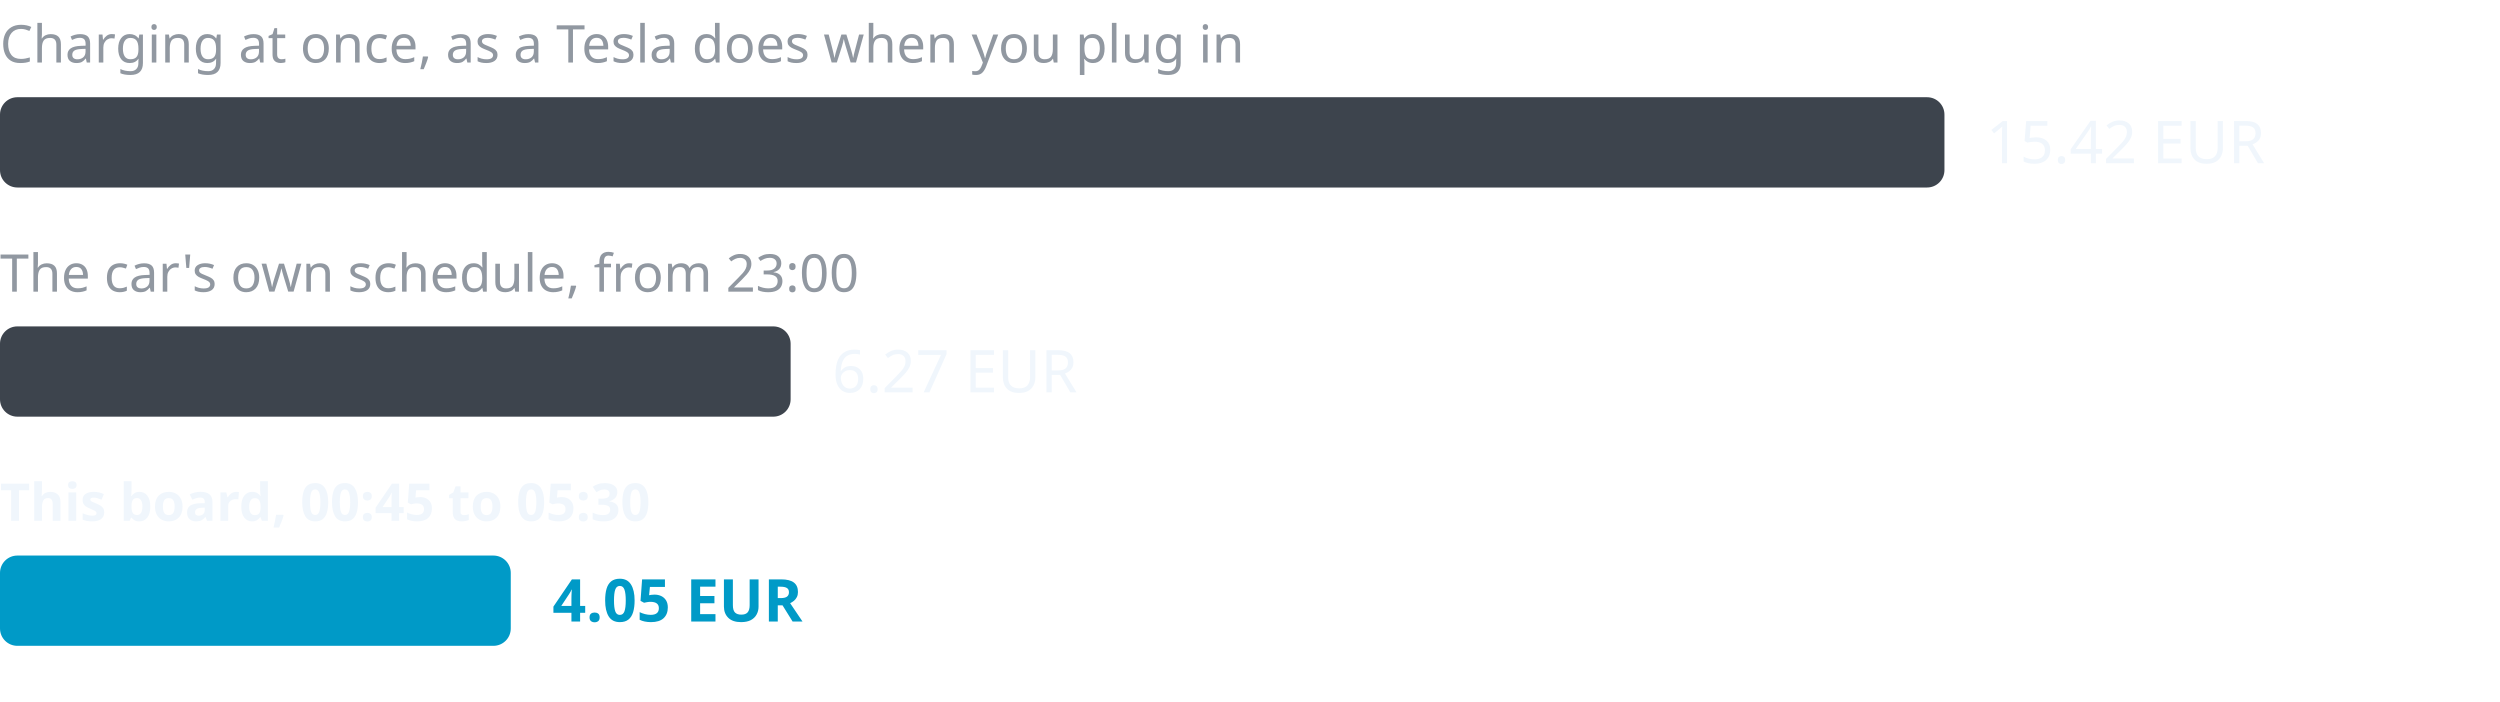
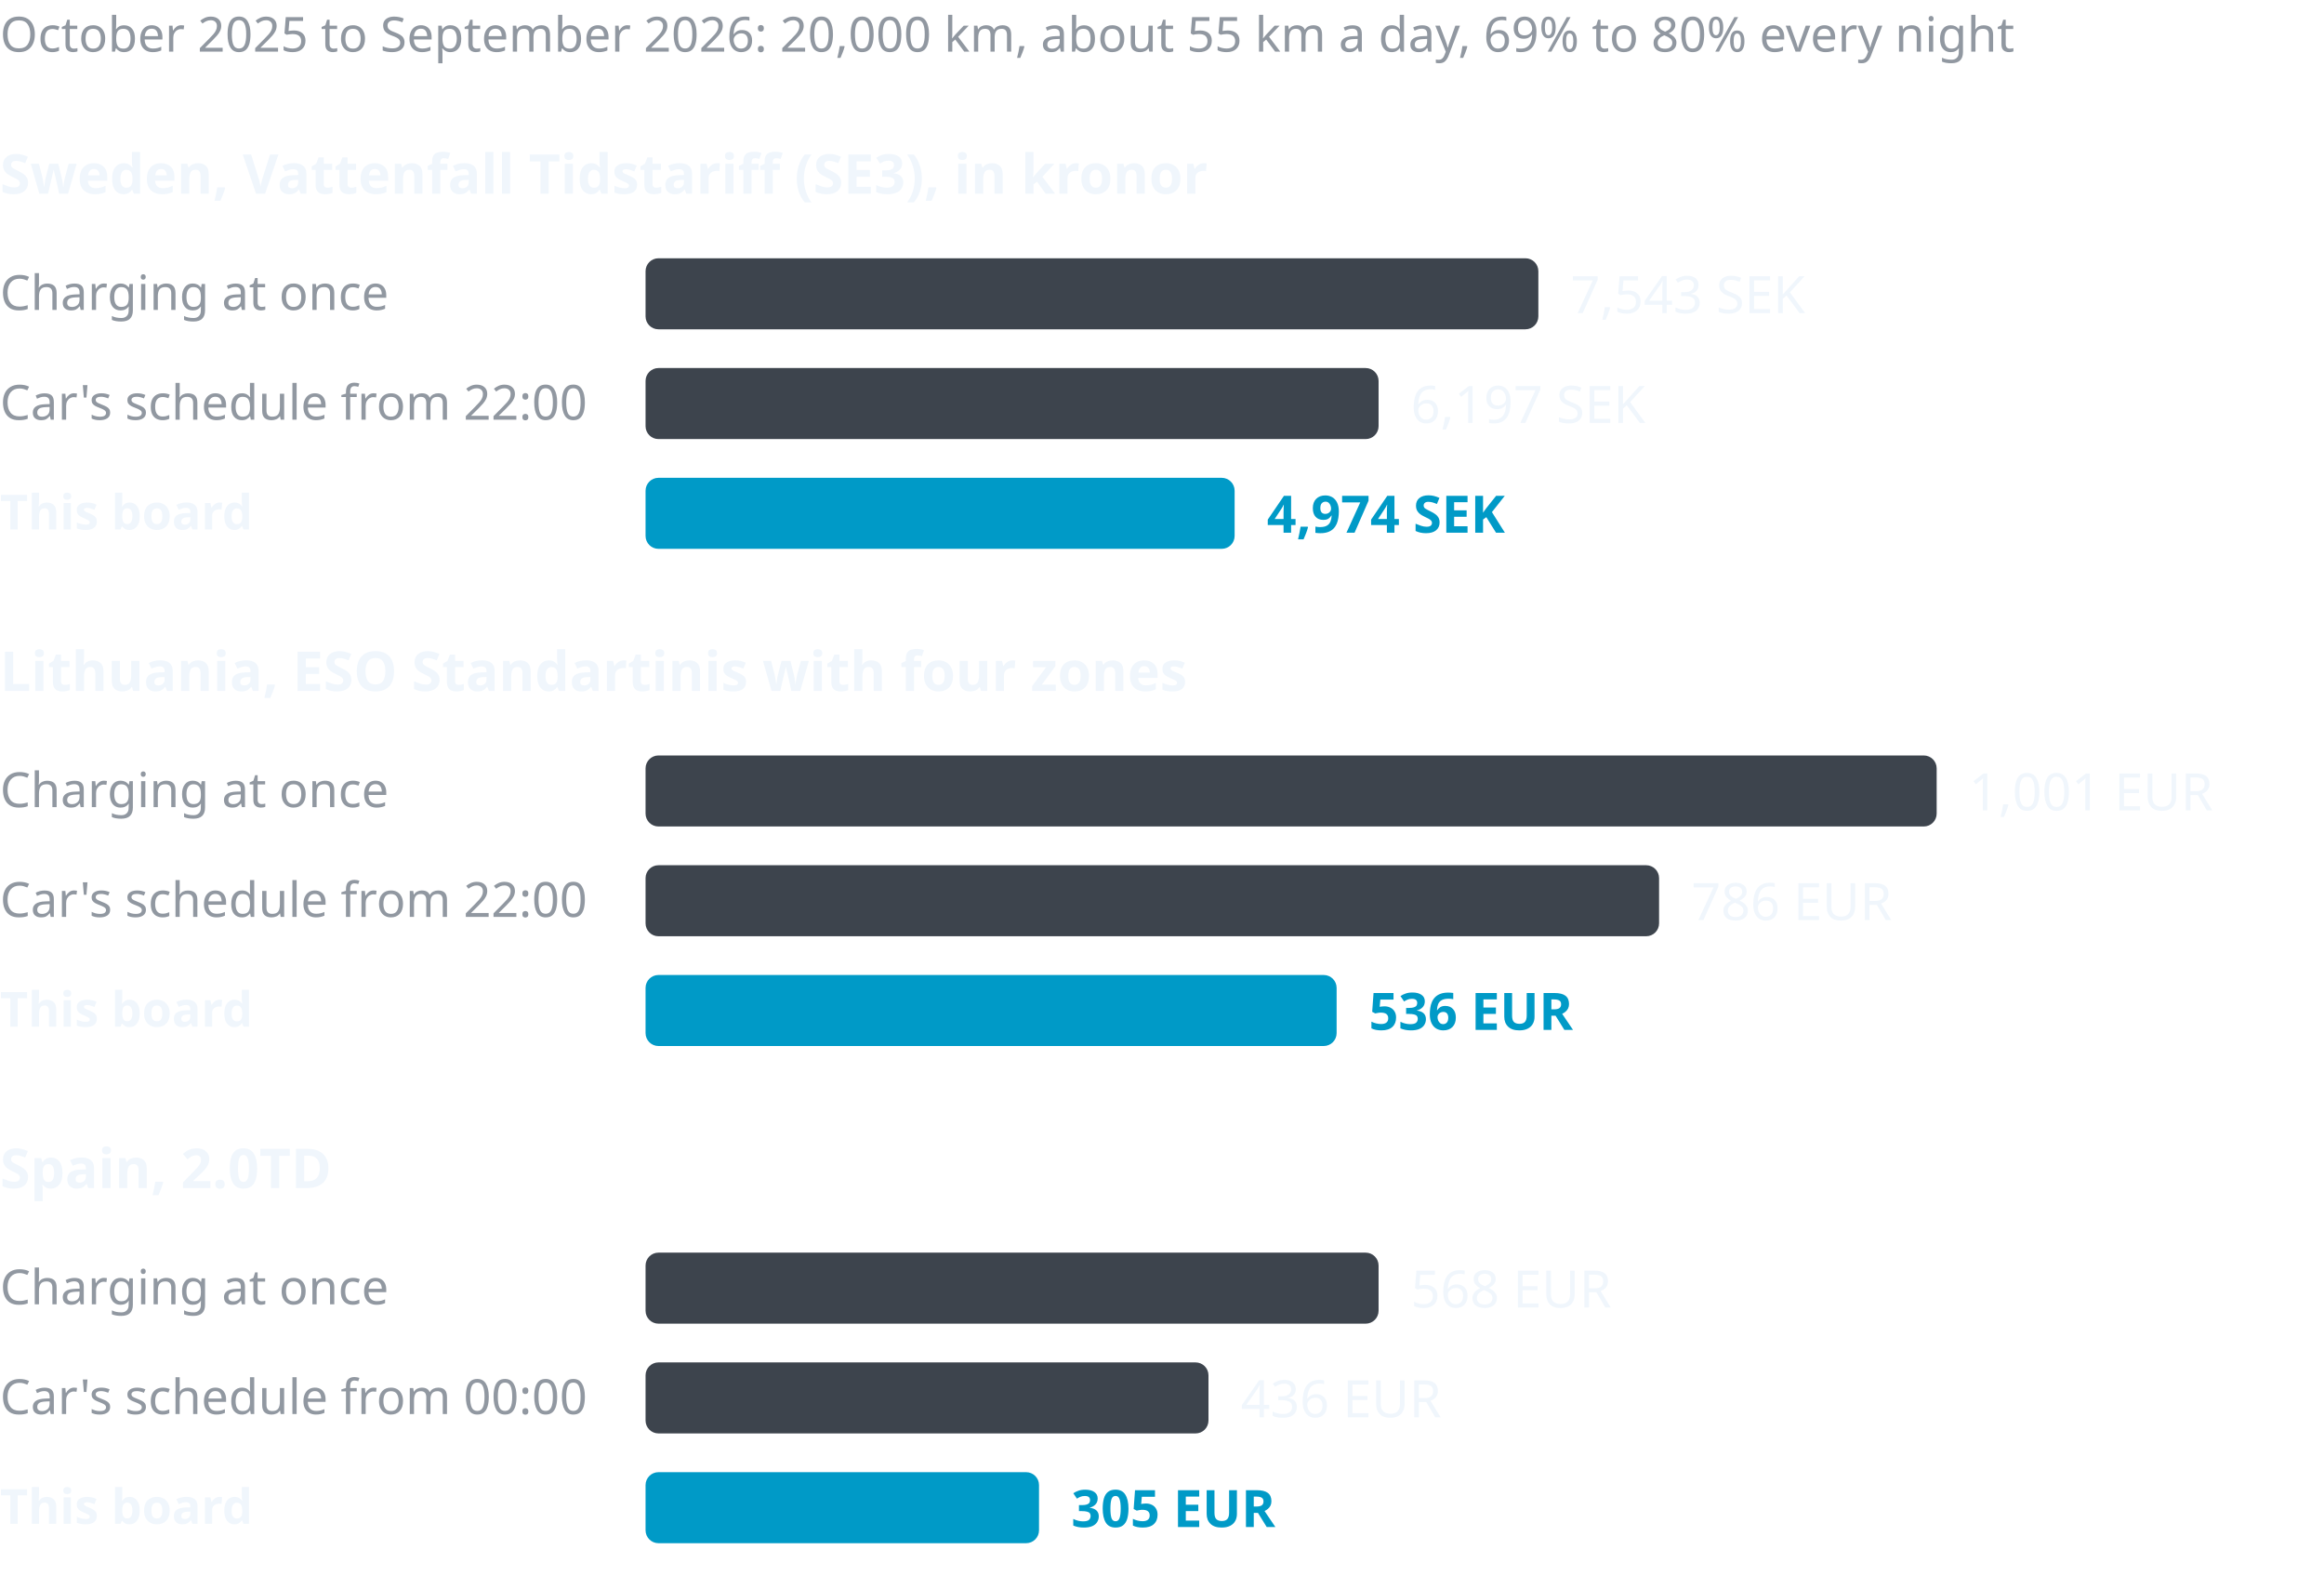
- <svg xmlns="http://www.w3.org/2000/svg" viewBox="0 0 720 202" width="720" height="202" font-family="-apple-system, BlinkMacSystemFont, 'Segoe UI', 'Noto Sans', Helvetica, Arial, sans-serif">
-   <text x="0" y="18" font-size="15" font-weight="400" fill="#9198a1">Charging at once, as a Tesla does when you plug in</text>
-   <rect x="0" y="28" width="560.0" height="26" rx="5" fill="#3d444d" />
-   <text x="572.0" y="47" font-size="17" font-weight="500" fill="#f0f6fc">15.42 EUR</text>
-   <text x="0" y="84" font-size="15" font-weight="400" fill="#9198a1">The car's own schedule, from 23:00</text>
-   <rect x="0" y="94" width="227.7" height="26" rx="5" fill="#3d444d" />
-   <text x="239.7" y="113" font-size="17" font-weight="500" fill="#f0f6fc">6.27 EUR</text>
-   <text x="0" y="150" font-size="15" font-weight="600" fill="#f0f6fc">This board, 00:45 to 05:30</text>
-   <rect x="0" y="160" width="147.1" height="26" rx="5" fill="#009ac7" />
-   <text x="159.1" y="179" font-size="17" font-weight="600" fill="#009ac7">4.05 EUR</text>
+ <svg xmlns="http://www.w3.org/2000/svg" viewBox="0 0 720 488" width="720" height="488" font-family="-apple-system, BlinkMacSystemFont, 'Segoe UI', 'Noto Sans', Helvetica, Arial, sans-serif">
+   <text x="0" y="16" font-size="15" fill="#9198a1">October 2025 to September 2026: 20,000 km, about 55 km a day, 69% to 80% every night</text>
+   <text x="0" y="60" font-size="17" font-weight="600" fill="#f0f6fc">Sweden, Vattenfall Tidstariff (SE3), in kronor</text>
+   <text x="0" y="96" font-size="15" font-weight="400" fill="#9198a1">Charging at once</text>
+   <rect x="200" y="80" width="276.6" height="22" rx="4" fill="#3d444d" />
+   <text x="486.6" y="97" font-size="16" font-weight="500" fill="#f0f6fc">7,543 SEK</text>
+   <text x="0" y="130" font-size="15" font-weight="400" fill="#9198a1">Car's schedule from 22:00</text>
+   <rect x="200" y="114" width="227.1" height="22" rx="4" fill="#3d444d" />
+   <text x="437.1" y="131" font-size="16" font-weight="500" fill="#f0f6fc">6,197 SEK</text>
+   <text x="0" y="164" font-size="15" font-weight="600" fill="#f0f6fc">This board</text>
+   <rect x="200" y="148" width="182.5" height="22" rx="4" fill="#009ac7" />
+   <text x="392.5" y="165" font-size="16" font-weight="700" fill="#009ac7">4,974 SEK</text>
+   <text x="0" y="214" font-size="17" font-weight="600" fill="#f0f6fc">Lithuania, ESO Standartinis with four zones</text>
+   <text x="0" y="250" font-size="15" font-weight="400" fill="#9198a1">Charging at once</text>
+   <rect x="200" y="234" width="400.0" height="22" rx="4" fill="#3d444d" />
+   <text x="610.0" y="251" font-size="16" font-weight="500" fill="#f0f6fc">1,001 EUR</text>
+   <text x="0" y="284" font-size="15" font-weight="400" fill="#9198a1">Car's schedule from 22:00</text>
+   <rect x="200" y="268" width="314.0" height="22" rx="4" fill="#3d444d" />
+   <text x="524.0" y="285" font-size="16" font-weight="500" fill="#f0f6fc">786 EUR</text>
+   <text x="0" y="318" font-size="15" font-weight="600" fill="#f0f6fc">This board</text>
+   <rect x="200" y="302" width="214.1" height="22" rx="4" fill="#009ac7" />
+   <text x="424.1" y="319" font-size="16" font-weight="700" fill="#009ac7">536 EUR</text>
+   <text x="0" y="368" font-size="17" font-weight="600" fill="#f0f6fc">Spain, 2.0TD</text>
+   <text x="0" y="404" font-size="15" font-weight="400" fill="#9198a1">Charging at once</text>
+   <rect x="200" y="388" width="227.1" height="22" rx="4" fill="#3d444d" />
+   <text x="437.1" y="405" font-size="16" font-weight="500" fill="#f0f6fc">568 EUR</text>
+   <text x="0" y="438" font-size="15" font-weight="400" fill="#9198a1">Car's schedule from 00:00</text>
+   <rect x="200" y="422" width="174.4" height="22" rx="4" fill="#3d444d" />
+   <text x="384.4" y="439" font-size="16" font-weight="500" fill="#f0f6fc">436 EUR</text>
+   <text x="0" y="472" font-size="15" font-weight="600" fill="#f0f6fc">This board</text>
+   <rect x="200" y="456" width="121.9" height="22" rx="4" fill="#009ac7" />
+   <text x="331.9" y="473" font-size="16" font-weight="700" fill="#009ac7">305 EUR</text>
</svg>
